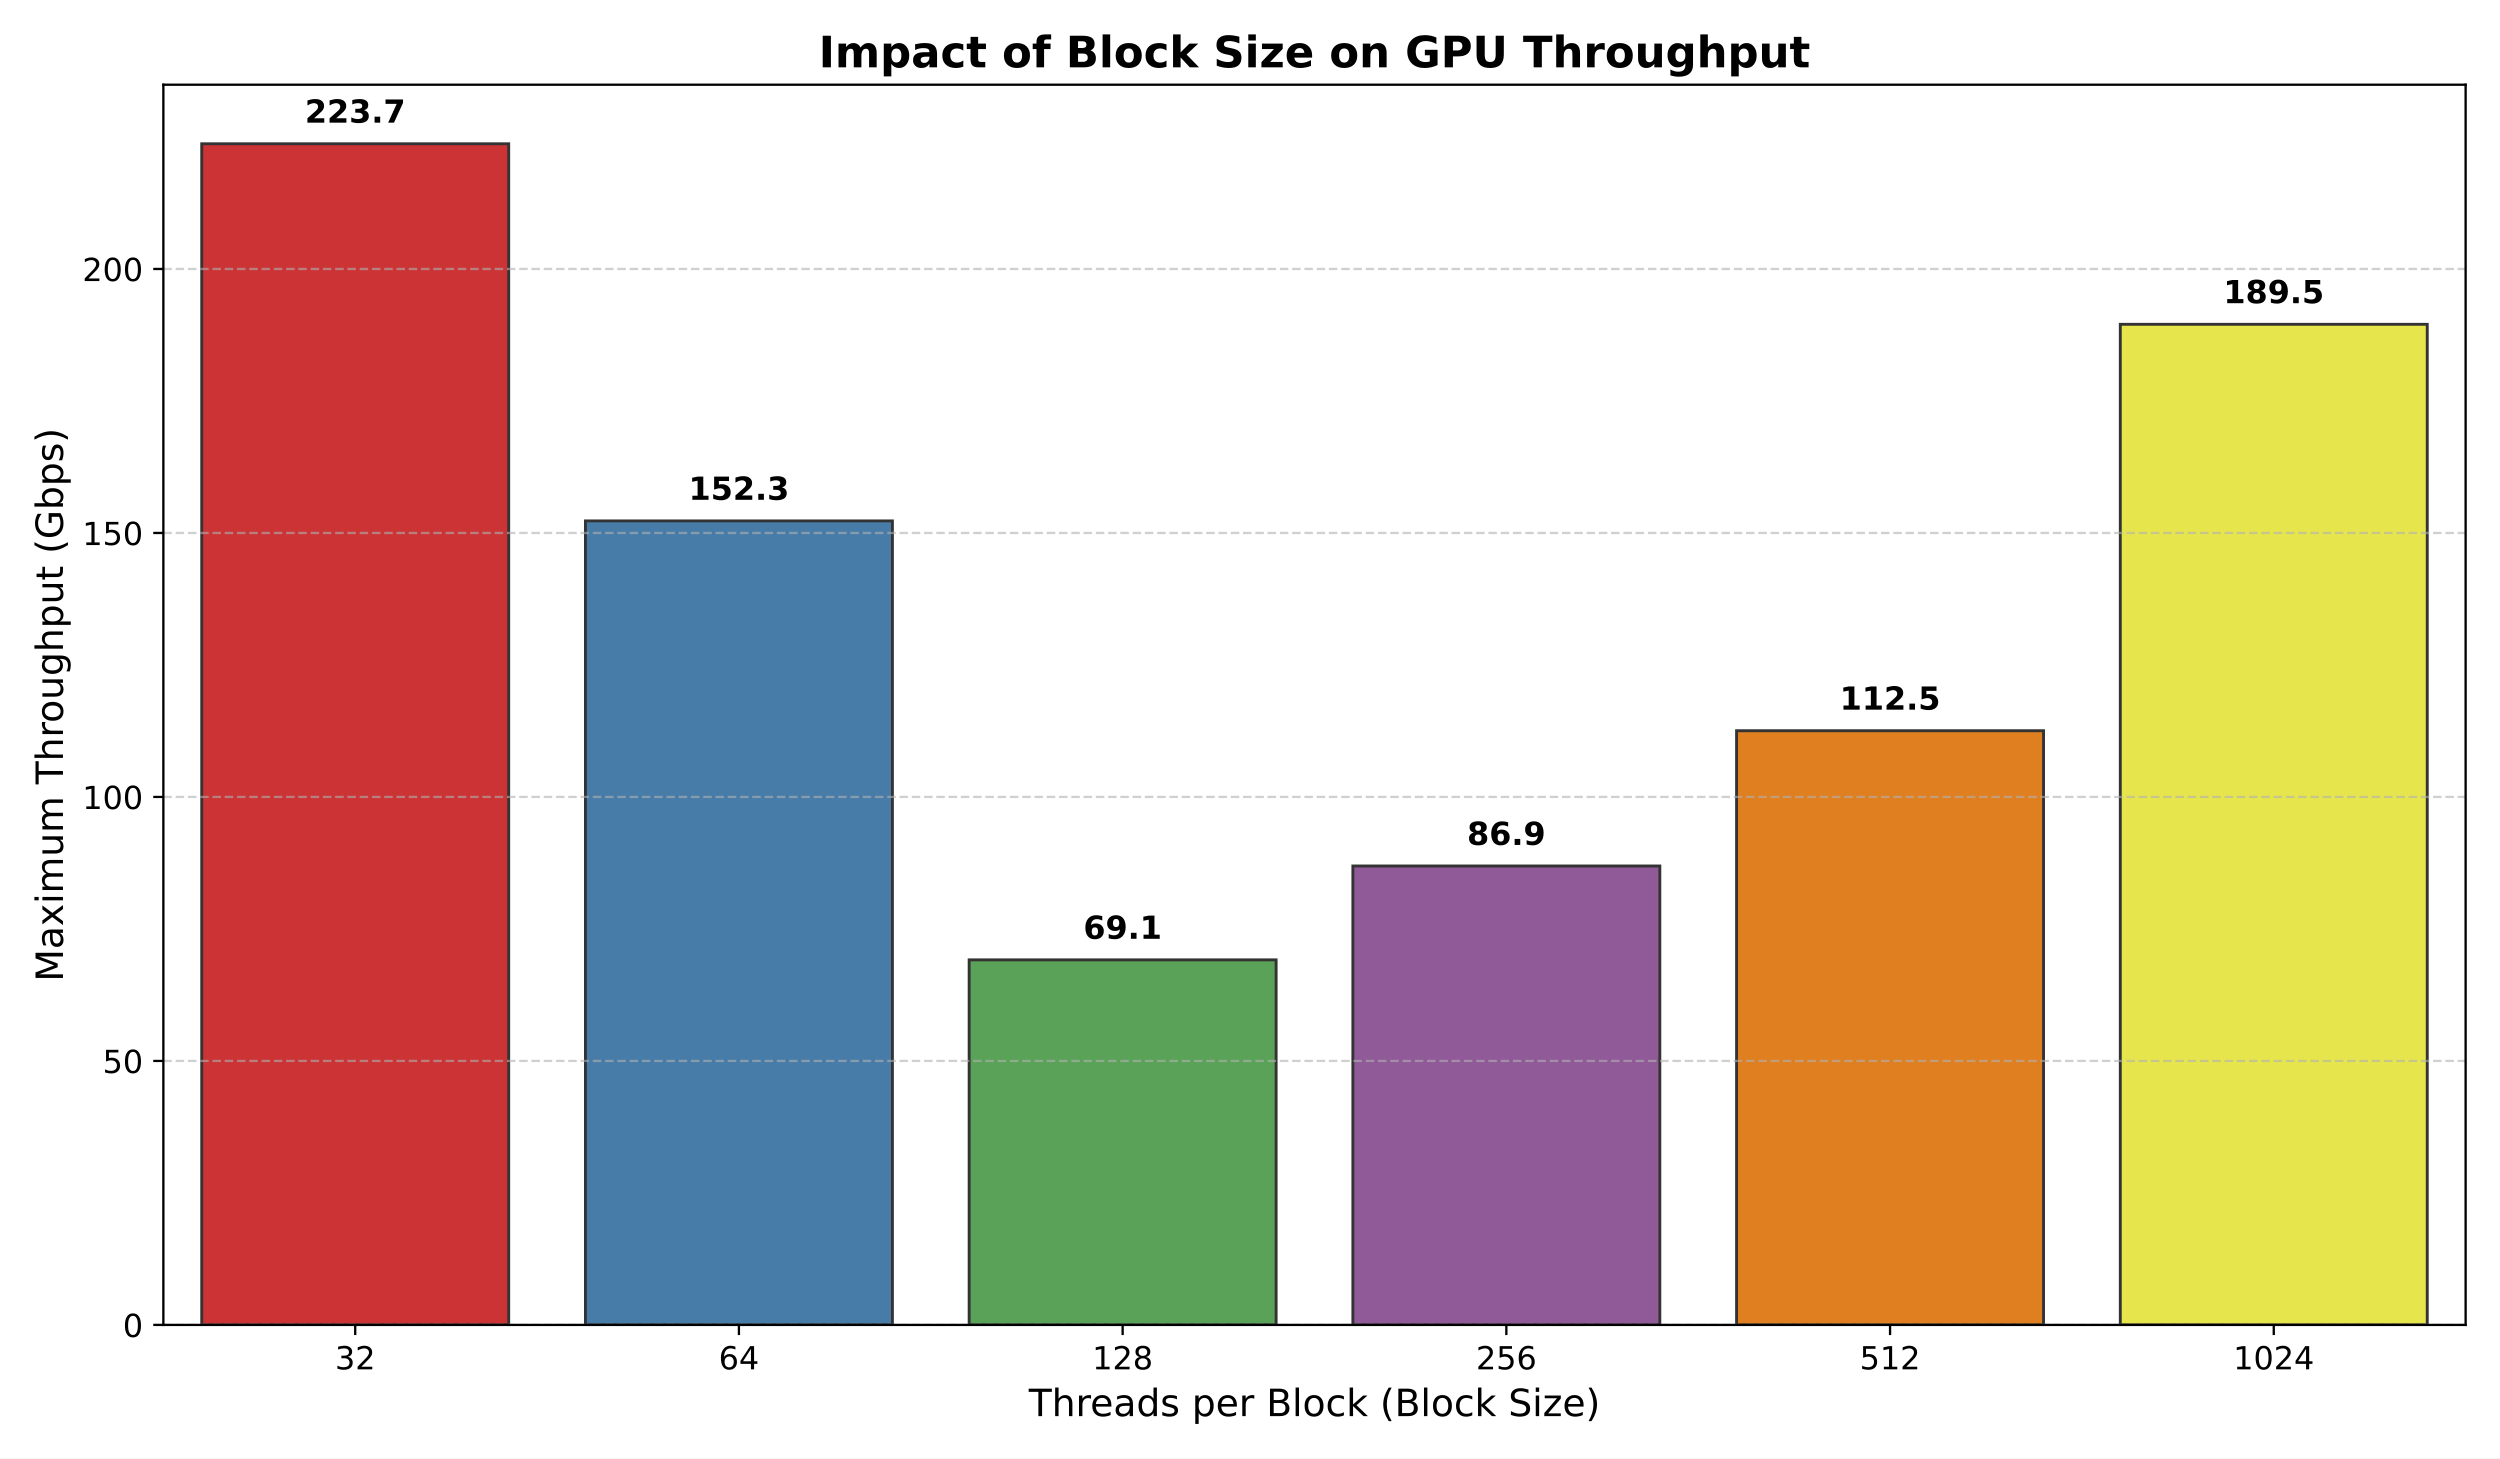
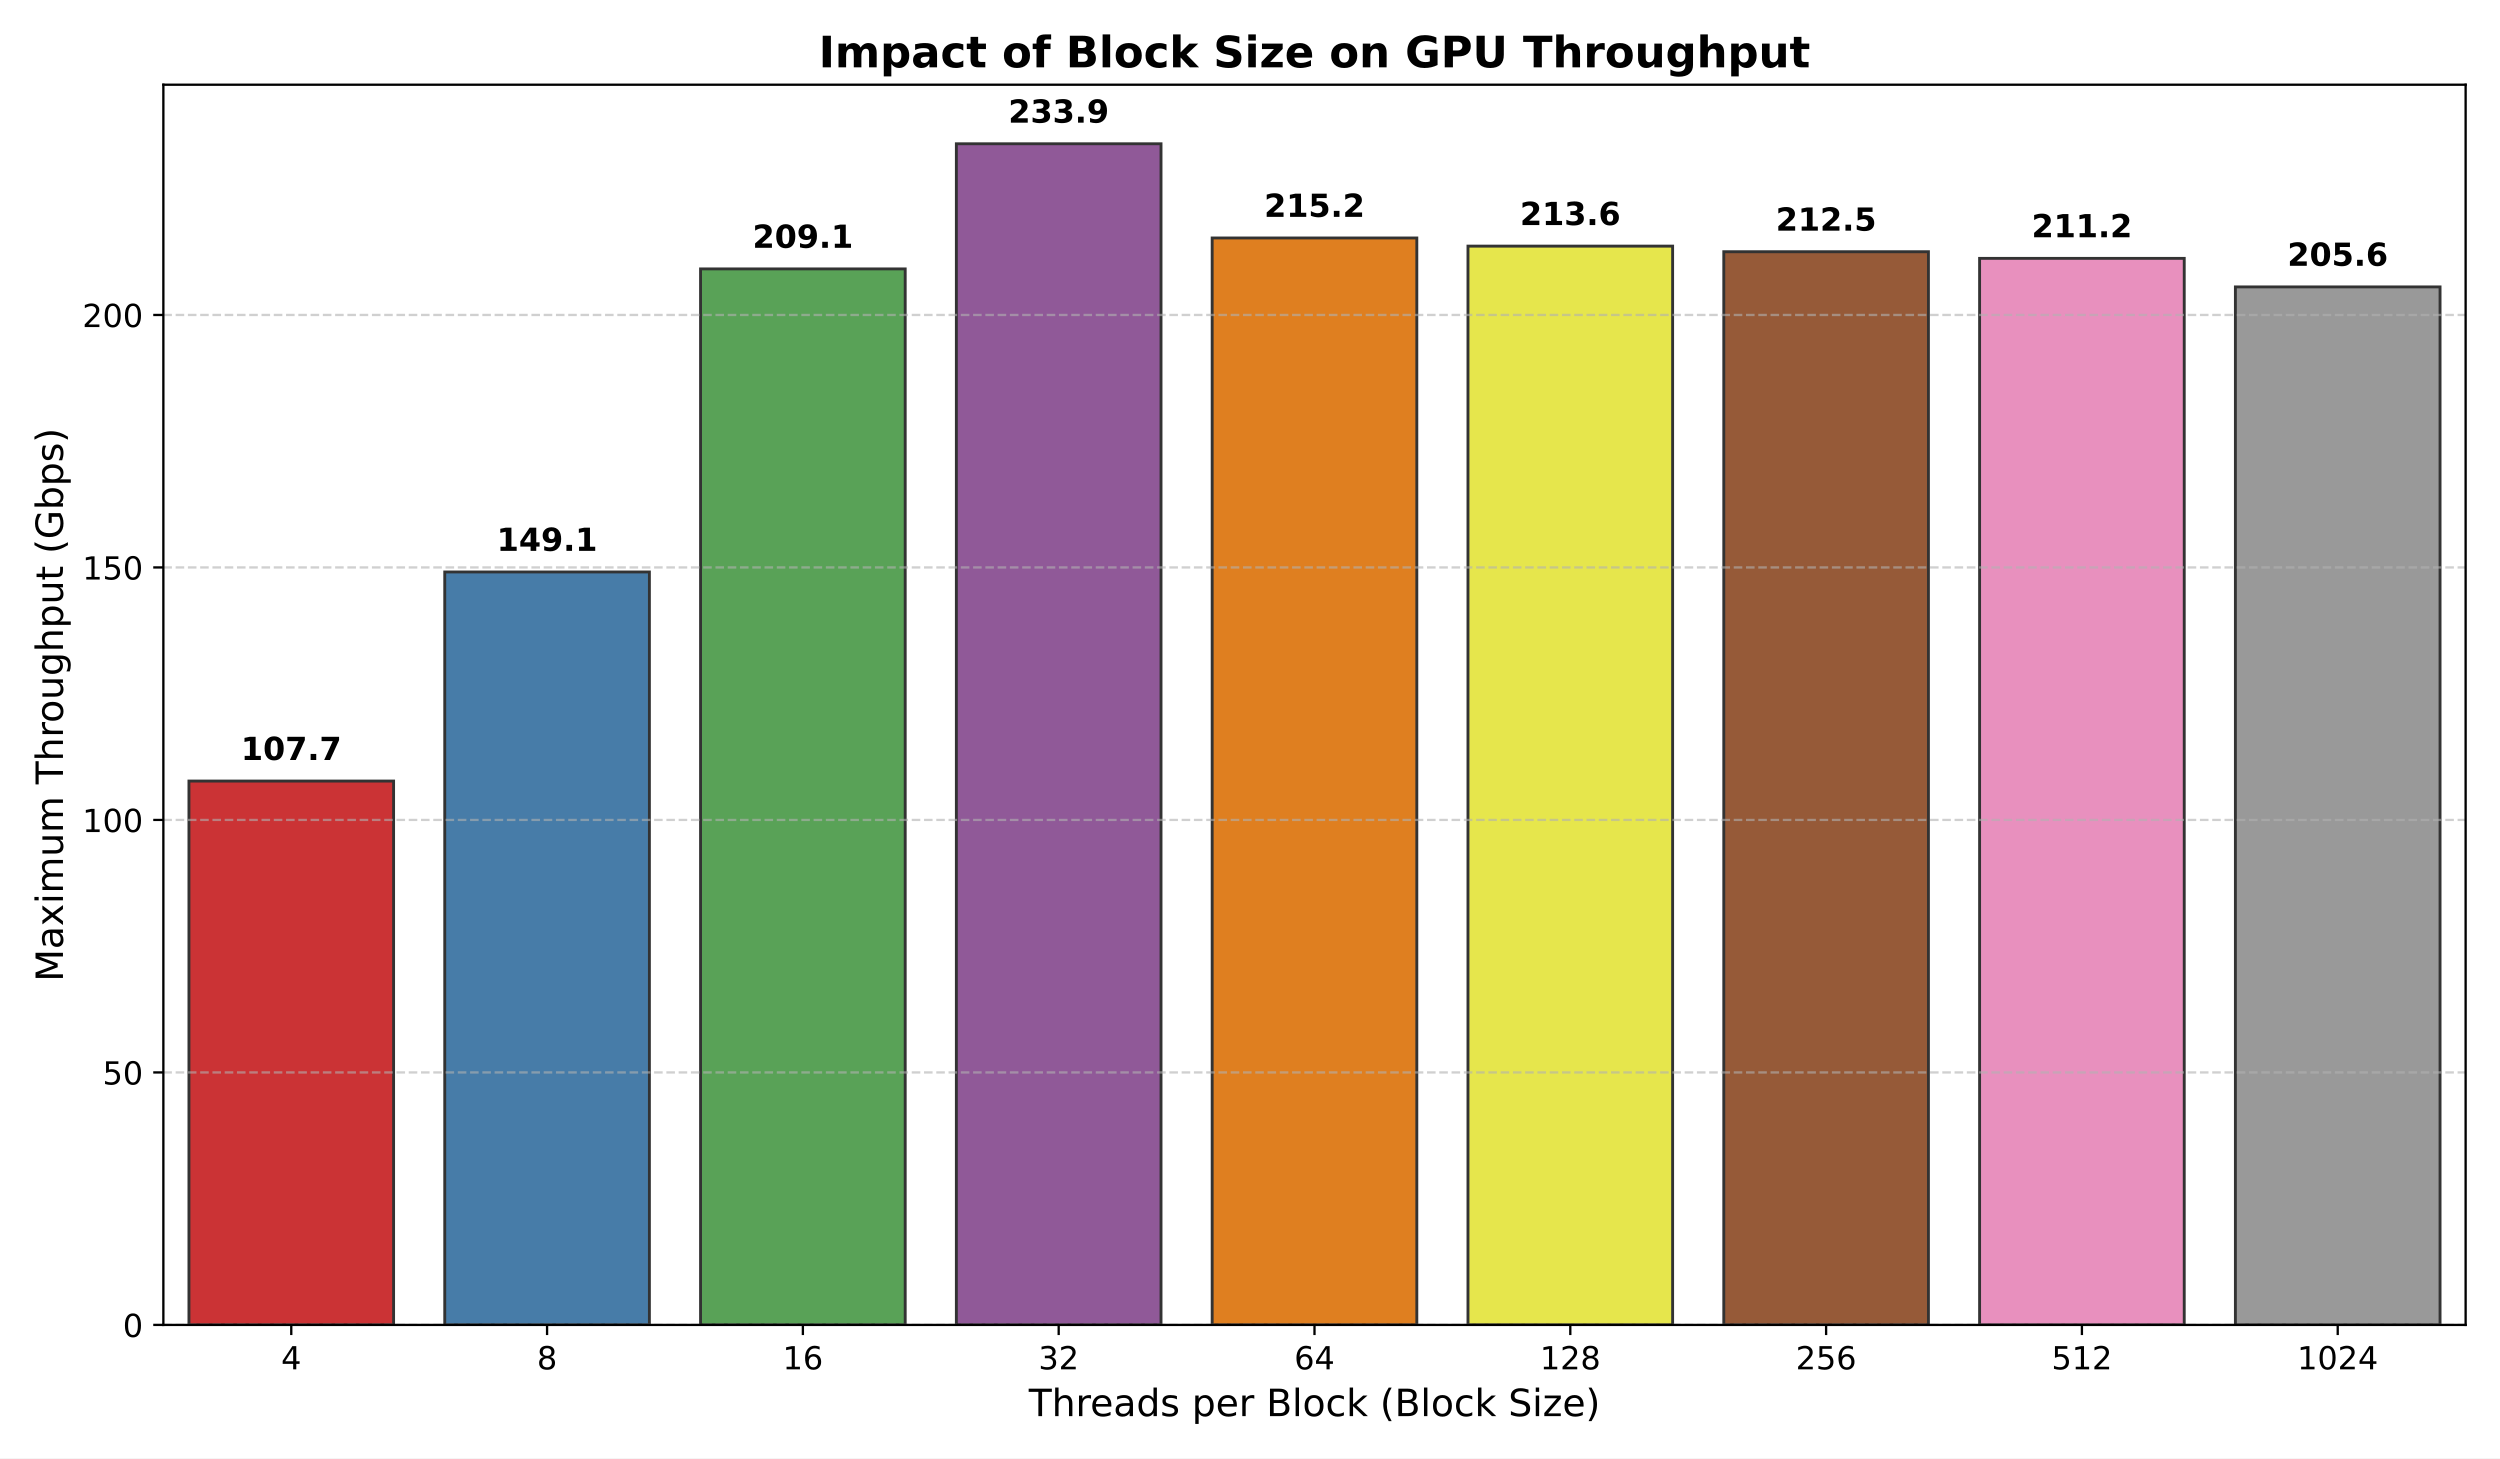
<svg xmlns="http://www.w3.org/2000/svg" xmlns:xlink="http://www.w3.org/1999/xlink" width="864pt" height="504pt" viewBox="0 0 864 504" version="1.1">
  <defs>
    <style type="text/css">*{stroke-linejoin: round; stroke-linecap: butt}</style>
  </defs>
  <g id="figure_1">
    <g id="patch_1">
      <path d="M 0 504  L 864 504  L 864 0  L 0 0  z " style="fill: #ffffff" />
    </g>
    <g id="axes_1">
      <g id="patch_2">
        <path d="M 56.458 457.892  L 852.12 457.892  L 852.12 29.278  L 56.458 29.278  z " style="fill: #ffffff" />
      </g>
      <g id="patch_3">
-         <path d="M 69.719 457.892  L 175.807 457.892  L 175.807 49.688  L 69.719 49.688  z " clip-path="url(#p10e8a7f37b)" style="fill: #cb3335; stroke: #333333; stroke-linejoin: miter" />
+         <path d="M 65.299 457.892  L 136.024 457.892  L 136.024 269.933  L 65.299 269.933  z " clip-path="url(#p72be9efa9d)" style="fill: #cb3335; stroke: #333333; stroke-linejoin: miter" />
      </g>
      <g id="patch_4">
-         <path d="M 202.329 457.892  L 308.418 457.892  L 308.418 180.027  L 202.329 180.027  z " clip-path="url(#p10e8a7f37b)" style="fill: #477ca8; stroke: #333333; stroke-linejoin: miter" />
+         <path d="M 153.705 457.892  L 224.431 457.892  L 224.431 197.664  L 153.705 197.664  z " clip-path="url(#p72be9efa9d)" style="fill: #477ca8; stroke: #333333; stroke-linejoin: miter" />
      </g>
      <g id="patch_5">
-         <path d="M 334.94 457.892  L 441.028 457.892  L 441.028 331.732  L 334.94 331.732  z " clip-path="url(#p10e8a7f37b)" style="fill: #59a257; stroke: #333333; stroke-linejoin: miter" />
+         <path d="M 242.112 457.892  L 312.838 457.892  L 312.838 92.934  L 242.112 92.934  z " clip-path="url(#p72be9efa9d)" style="fill: #59a257; stroke: #333333; stroke-linejoin: miter" />
      </g>
      <g id="patch_6">
-         <path d="M 467.55 457.892  L 573.638 457.892  L 573.638 299.289  L 467.55 299.289  z " clip-path="url(#p10e8a7f37b)" style="fill: #905998; stroke: #333333; stroke-linejoin: miter" />
+         <path d="M 330.519 457.892  L 401.245 457.892  L 401.245 49.688  L 330.519 49.688  z " clip-path="url(#p72be9efa9d)" style="fill: #905998; stroke: #333333; stroke-linejoin: miter" />
      </g>
      <g id="patch_7">
-         <path d="M 600.16 457.892  L 706.249 457.892  L 706.249 252.54  L 600.16 252.54  z " clip-path="url(#p10e8a7f37b)" style="fill: #df7f20; stroke: #333333; stroke-linejoin: miter" />
+         <path d="M 418.926 457.892  L 489.652 457.892  L 489.652 82.236  L 418.926 82.236  z " clip-path="url(#p72be9efa9d)" style="fill: #df7f20; stroke: #333333; stroke-linejoin: miter" />
      </g>
      <g id="patch_8">
-         <path d="M 732.771 457.892  L 838.859 457.892  L 838.859 112.075  L 732.771 112.075  z " clip-path="url(#p10e8a7f37b)" style="fill: #e6e64c; stroke: #333333; stroke-linejoin: miter" />
+         <path d="M 507.333 457.892  L 578.059 457.892  L 578.059 85.063  L 507.333 85.063  z " clip-path="url(#p72be9efa9d)" style="fill: #e6e64c; stroke: #333333; stroke-linejoin: miter" />
+       </g>
+       <g id="patch_9">
+         <path d="M 595.74 457.892  L 666.465 457.892  L 666.465 87  L 595.74 87  z " clip-path="url(#p72be9efa9d)" style="fill: #965a38; stroke: #333333; stroke-linejoin: miter" />
+       </g>
+       <g id="patch_10">
+         <path d="M 684.147 457.892  L 754.872 457.892  L 754.872 89.287  L 684.147 89.287  z " clip-path="url(#p72be9efa9d)" style="fill: #e890be; stroke: #333333; stroke-linejoin: miter" />
+       </g>
+       <g id="patch_11">
+         <path d="M 772.554 457.892  L 843.279 457.892  L 843.279 99.147  L 772.554 99.147  z " clip-path="url(#p72be9efa9d)" style="fill: #999999; stroke: #333333; stroke-linejoin: miter" />
      </g>
      <g id="matplotlib.axis_1">
        <g id="xtick_1">
          <g id="line2d_1">
            <defs>
-               <path id="m1e0dcb2437" d="M 0 0  L 0 3.5  " style="stroke: #000000; stroke-width: 0.8" />
+               <path id="m6b2223581b" d="M 0 0  L 0 3.5  " style="stroke: #000000; stroke-width: 0.8" />
            </defs>
            <g>
-               <use xlink:href="#m1e0dcb2437" x="122.763" y="457.892" style="stroke: #000000; stroke-width: 0.8" />
+               <use xlink:href="#m6b2223581b" x="100.661" y="457.892" style="stroke: #000000; stroke-width: 0.8" />
            </g>
          </g>
          <g id="text_1">
-             <text style="font-size: 11px; font-family: 'DejaVu Sans', 'Bitstream Vera Sans', 'Computer Modern Sans Serif', 'Lucida Grande', 'Verdana', 'Geneva', 'Lucid', 'Arial', 'Helvetica', 'Avant Garde', sans-serif; text-anchor: middle" x="122.763" y="473.251" transform="rotate(-0 122.763 473.2508)">32</text>
+             <text style="font-size: 11px; font-family: 'DejaVu Sans', 'Bitstream Vera Sans', 'Computer Modern Sans Serif', 'Lucida Grande', 'Verdana', 'Geneva', 'Lucid', 'Arial', 'Helvetica', 'Avant Garde', sans-serif; text-anchor: middle" x="100.661" y="473.251" transform="rotate(-0 100.6613 473.2508)">4</text>
          </g>
        </g>
        <g id="xtick_2">
          <g id="line2d_2">
            <g>
-               <use xlink:href="#m1e0dcb2437" x="255.373" y="457.892" style="stroke: #000000; stroke-width: 0.8" />
+               <use xlink:href="#m6b2223581b" x="189.068" y="457.892" style="stroke: #000000; stroke-width: 0.8" />
            </g>
          </g>
          <g id="text_2">
-             <text style="font-size: 11px; font-family: 'DejaVu Sans', 'Bitstream Vera Sans', 'Computer Modern Sans Serif', 'Lucida Grande', 'Verdana', 'Geneva', 'Lucid', 'Arial', 'Helvetica', 'Avant Garde', sans-serif; text-anchor: middle" x="255.373" y="473.251" transform="rotate(-0 255.3734 473.2508)">64</text>
+             <text style="font-size: 11px; font-family: 'DejaVu Sans', 'Bitstream Vera Sans', 'Computer Modern Sans Serif', 'Lucida Grande', 'Verdana', 'Geneva', 'Lucid', 'Arial', 'Helvetica', 'Avant Garde', sans-serif; text-anchor: middle" x="189.068" y="473.251" transform="rotate(-0 189.0682 473.2508)">8</text>
          </g>
        </g>
        <g id="xtick_3">
          <g id="line2d_3">
            <g>
-               <use xlink:href="#m1e0dcb2437" x="387.984" y="457.892" style="stroke: #000000; stroke-width: 0.8" />
+               <use xlink:href="#m6b2223581b" x="277.475" y="457.892" style="stroke: #000000; stroke-width: 0.8" />
            </g>
          </g>
          <g id="text_3">
-             <text style="font-size: 11px; font-family: 'DejaVu Sans', 'Bitstream Vera Sans', 'Computer Modern Sans Serif', 'Lucida Grande', 'Verdana', 'Geneva', 'Lucid', 'Arial', 'Helvetica', 'Avant Garde', sans-serif; text-anchor: middle" x="387.984" y="473.251" transform="rotate(-0 387.9837 473.2508)">128</text>
+             <text style="font-size: 11px; font-family: 'DejaVu Sans', 'Bitstream Vera Sans', 'Computer Modern Sans Serif', 'Lucida Grande', 'Verdana', 'Geneva', 'Lucid', 'Arial', 'Helvetica', 'Avant Garde', sans-serif; text-anchor: middle" x="277.475" y="473.251" transform="rotate(-0 277.4751 473.2508)">16</text>
          </g>
        </g>
        <g id="xtick_4">
          <g id="line2d_4">
            <g>
-               <use xlink:href="#m1e0dcb2437" x="520.594" y="457.892" style="stroke: #000000; stroke-width: 0.8" />
+               <use xlink:href="#m6b2223581b" x="365.882" y="457.892" style="stroke: #000000; stroke-width: 0.8" />
            </g>
          </g>
          <g id="text_4">
-             <text style="font-size: 11px; font-family: 'DejaVu Sans', 'Bitstream Vera Sans', 'Computer Modern Sans Serif', 'Lucida Grande', 'Verdana', 'Geneva', 'Lucid', 'Arial', 'Helvetica', 'Avant Garde', sans-serif; text-anchor: middle" x="520.594" y="473.251" transform="rotate(-0 520.5941 473.2508)">256</text>
+             <text style="font-size: 11px; font-family: 'DejaVu Sans', 'Bitstream Vera Sans', 'Computer Modern Sans Serif', 'Lucida Grande', 'Verdana', 'Geneva', 'Lucid', 'Arial', 'Helvetica', 'Avant Garde', sans-serif; text-anchor: middle" x="365.882" y="473.251" transform="rotate(-0 365.882 473.2508)">32</text>
          </g>
        </g>
        <g id="xtick_5">
          <g id="line2d_5">
            <g>
-               <use xlink:href="#m1e0dcb2437" x="653.204" y="457.892" style="stroke: #000000; stroke-width: 0.8" />
+               <use xlink:href="#m6b2223581b" x="454.289" y="457.892" style="stroke: #000000; stroke-width: 0.8" />
            </g>
          </g>
          <g id="text_5">
-             <text style="font-size: 11px; font-family: 'DejaVu Sans', 'Bitstream Vera Sans', 'Computer Modern Sans Serif', 'Lucida Grande', 'Verdana', 'Geneva', 'Lucid', 'Arial', 'Helvetica', 'Avant Garde', sans-serif; text-anchor: middle" x="653.204" y="473.251" transform="rotate(-0 653.2045 473.2508)">512</text>
+             <text style="font-size: 11px; font-family: 'DejaVu Sans', 'Bitstream Vera Sans', 'Computer Modern Sans Serif', 'Lucida Grande', 'Verdana', 'Geneva', 'Lucid', 'Arial', 'Helvetica', 'Avant Garde', sans-serif; text-anchor: middle" x="454.289" y="473.251" transform="rotate(-0 454.2889 473.2508)">64</text>
          </g>
        </g>
        <g id="xtick_6">
          <g id="line2d_6">
            <g>
-               <use xlink:href="#m1e0dcb2437" x="785.815" y="457.892" style="stroke: #000000; stroke-width: 0.8" />
+               <use xlink:href="#m6b2223581b" x="542.696" y="457.892" style="stroke: #000000; stroke-width: 0.8" />
            </g>
          </g>
          <g id="text_6">
-             <text style="font-size: 11px; font-family: 'DejaVu Sans', 'Bitstream Vera Sans', 'Computer Modern Sans Serif', 'Lucida Grande', 'Verdana', 'Geneva', 'Lucid', 'Arial', 'Helvetica', 'Avant Garde', sans-serif; text-anchor: middle" x="785.815" y="473.251" transform="rotate(-0 785.8148 473.2508)">1024</text>
-           </g>
-         </g>
-         <g id="text_7">
+             <text style="font-size: 11px; font-family: 'DejaVu Sans', 'Bitstream Vera Sans', 'Computer Modern Sans Serif', 'Lucida Grande', 'Verdana', 'Geneva', 'Lucid', 'Arial', 'Helvetica', 'Avant Garde', sans-serif; text-anchor: middle" x="542.696" y="473.251" transform="rotate(-0 542.6958 473.2508)">128</text>
+           </g>
+         </g>
+         <g id="xtick_7">
+           <g id="line2d_7">
+             <g>
+               <use xlink:href="#m6b2223581b" x="631.103" y="457.892" style="stroke: #000000; stroke-width: 0.8" />
+             </g>
+           </g>
+           <g id="text_7">
+             <text style="font-size: 11px; font-family: 'DejaVu Sans', 'Bitstream Vera Sans', 'Computer Modern Sans Serif', 'Lucida Grande', 'Verdana', 'Geneva', 'Lucid', 'Arial', 'Helvetica', 'Avant Garde', sans-serif; text-anchor: middle" x="631.103" y="473.251" transform="rotate(-0 631.1027 473.2508)">256</text>
+           </g>
+         </g>
+         <g id="xtick_8">
+           <g id="line2d_8">
+             <g>
+               <use xlink:href="#m6b2223581b" x="719.51" y="457.892" style="stroke: #000000; stroke-width: 0.8" />
+             </g>
+           </g>
+           <g id="text_8">
+             <text style="font-size: 11px; font-family: 'DejaVu Sans', 'Bitstream Vera Sans', 'Computer Modern Sans Serif', 'Lucida Grande', 'Verdana', 'Geneva', 'Lucid', 'Arial', 'Helvetica', 'Avant Garde', sans-serif; text-anchor: middle" x="719.51" y="473.251" transform="rotate(-0 719.5096 473.2508)">512</text>
+           </g>
+         </g>
+         <g id="xtick_9">
+           <g id="line2d_9">
+             <g>
+               <use xlink:href="#m6b2223581b" x="807.917" y="457.892" style="stroke: #000000; stroke-width: 0.8" />
+             </g>
+           </g>
+           <g id="text_9">
+             <text style="font-size: 11px; font-family: 'DejaVu Sans', 'Bitstream Vera Sans', 'Computer Modern Sans Serif', 'Lucida Grande', 'Verdana', 'Geneva', 'Lucid', 'Arial', 'Helvetica', 'Avant Garde', sans-serif; text-anchor: middle" x="807.917" y="473.251" transform="rotate(-0 807.9165 473.2508)">1024</text>
+           </g>
+         </g>
+         <g id="text_10">
          <text style="font-size: 13px; font-family: 'DejaVu Sans', 'Bitstream Vera Sans', 'Computer Modern Sans Serif', 'Lucida Grande', 'Verdana', 'Geneva', 'Lucid', 'Arial', 'Helvetica', 'Avant Garde', sans-serif; text-anchor: middle" x="454.289" y="489.416" transform="rotate(-0 454.2889 489.4164)">Threads per Block (Block Size)</text>
        </g>
      </g>
      <g id="matplotlib.axis_2">
        <g id="ytick_1">
-           <g id="line2d_7">
-             <path d="M 56.458 457.892  L 852.12 457.892  " clip-path="url(#p10e8a7f37b)" style="fill: none; stroke-dasharray: 2.96,1.28; stroke-dashoffset: 0; stroke: #b0b0b0; stroke-opacity: 0.6; stroke-width: 0.8" />
-           </g>
-           <g id="line2d_8">
+           <g id="line2d_10">
+             <path d="M 56.458 457.892  L 852.12 457.892  " clip-path="url(#p72be9efa9d)" style="fill: none; stroke-dasharray: 2.96,1.28; stroke-dashoffset: 0; stroke: #b0b0b0; stroke-opacity: 0.6; stroke-width: 0.8" />
+           </g>
+           <g id="line2d_11">
            <defs>
-               <path id="m3be620669f" d="M 0 0  L -3.5 0  " style="stroke: #000000; stroke-width: 0.8" />
+               <path id="mc0bcde6352" d="M 0 0  L -3.5 0  " style="stroke: #000000; stroke-width: 0.8" />
            </defs>
            <g>
-               <use xlink:href="#m3be620669f" x="56.458" y="457.892" style="stroke: #000000; stroke-width: 0.8" />
-             </g>
-           </g>
-           <g id="text_8">
+               <use xlink:href="#mc0bcde6352" x="56.458" y="457.892" style="stroke: #000000; stroke-width: 0.8" />
+             </g>
+           </g>
+           <g id="text_11">
            <text style="font-size: 11px; font-family: 'DejaVu Sans', 'Bitstream Vera Sans', 'Computer Modern Sans Serif', 'Lucida Grande', 'Verdana', 'Geneva', 'Lucid', 'Arial', 'Helvetica', 'Avant Garde', sans-serif; text-anchor: end" x="49.458" y="462.072" transform="rotate(-0 49.45781 462.0716)">0</text>
          </g>
        </g>
        <g id="ytick_2">
-           <g id="line2d_9">
-             <path d="M 56.458 366.657  L 852.12 366.657  " clip-path="url(#p10e8a7f37b)" style="fill: none; stroke-dasharray: 2.96,1.28; stroke-dashoffset: 0; stroke: #b0b0b0; stroke-opacity: 0.6; stroke-width: 0.8" />
-           </g>
-           <g id="line2d_10">
-             <g>
-               <use xlink:href="#m3be620669f" x="56.458" y="366.657" style="stroke: #000000; stroke-width: 0.8" />
-             </g>
-           </g>
-           <g id="text_9">
-             <text style="font-size: 11px; font-family: 'DejaVu Sans', 'Bitstream Vera Sans', 'Computer Modern Sans Serif', 'Lucida Grande', 'Verdana', 'Geneva', 'Lucid', 'Arial', 'Helvetica', 'Avant Garde', sans-serif; text-anchor: end" x="49.458" y="370.836" transform="rotate(-0 49.45781 370.8364)">50</text>
+           <g id="line2d_12">
+             <path d="M 56.458 370.632  L 852.12 370.632  " clip-path="url(#p72be9efa9d)" style="fill: none; stroke-dasharray: 2.96,1.28; stroke-dashoffset: 0; stroke: #b0b0b0; stroke-opacity: 0.6; stroke-width: 0.8" />
+           </g>
+           <g id="line2d_13">
+             <g>
+               <use xlink:href="#mc0bcde6352" x="56.458" y="370.632" style="stroke: #000000; stroke-width: 0.8" />
+             </g>
+           </g>
+           <g id="text_12">
+             <text style="font-size: 11px; font-family: 'DejaVu Sans', 'Bitstream Vera Sans', 'Computer Modern Sans Serif', 'Lucida Grande', 'Verdana', 'Geneva', 'Lucid', 'Arial', 'Helvetica', 'Avant Garde', sans-serif; text-anchor: end" x="49.458" y="374.811" transform="rotate(-0 49.45781 374.8111)">50</text>
          </g>
        </g>
        <g id="ytick_3">
-           <g id="line2d_11">
-             <path d="M 56.458 275.422  L 852.12 275.422  " clip-path="url(#p10e8a7f37b)" style="fill: none; stroke-dasharray: 2.96,1.28; stroke-dashoffset: 0; stroke: #b0b0b0; stroke-opacity: 0.6; stroke-width: 0.8" />
-           </g>
-           <g id="line2d_12">
-             <g>
-               <use xlink:href="#m3be620669f" x="56.458" y="275.422" style="stroke: #000000; stroke-width: 0.8" />
-             </g>
-           </g>
-           <g id="text_10">
-             <text style="font-size: 11px; font-family: 'DejaVu Sans', 'Bitstream Vera Sans', 'Computer Modern Sans Serif', 'Lucida Grande', 'Verdana', 'Geneva', 'Lucid', 'Arial', 'Helvetica', 'Avant Garde', sans-serif; text-anchor: end" x="49.458" y="279.601" transform="rotate(-0 49.45781 279.6012)">100</text>
+           <g id="line2d_14">
+             <path d="M 56.458 283.372  L 852.12 283.372  " clip-path="url(#p72be9efa9d)" style="fill: none; stroke-dasharray: 2.96,1.28; stroke-dashoffset: 0; stroke: #b0b0b0; stroke-opacity: 0.6; stroke-width: 0.8" />
+           </g>
+           <g id="line2d_15">
+             <g>
+               <use xlink:href="#mc0bcde6352" x="56.458" y="283.372" style="stroke: #000000; stroke-width: 0.8" />
+             </g>
+           </g>
+           <g id="text_13">
+             <text style="font-size: 11px; font-family: 'DejaVu Sans', 'Bitstream Vera Sans', 'Computer Modern Sans Serif', 'Lucida Grande', 'Verdana', 'Geneva', 'Lucid', 'Arial', 'Helvetica', 'Avant Garde', sans-serif; text-anchor: end" x="49.458" y="287.551" transform="rotate(-0 49.45781 287.5506)">100</text>
          </g>
        </g>
        <g id="ytick_4">
-           <g id="line2d_13">
-             <path d="M 56.458 184.187  L 852.12 184.187  " clip-path="url(#p10e8a7f37b)" style="fill: none; stroke-dasharray: 2.96,1.28; stroke-dashoffset: 0; stroke: #b0b0b0; stroke-opacity: 0.6; stroke-width: 0.8" />
-           </g>
-           <g id="line2d_14">
-             <g>
-               <use xlink:href="#m3be620669f" x="56.458" y="184.187" style="stroke: #000000; stroke-width: 0.8" />
-             </g>
-           </g>
-           <g id="text_11">
-             <text style="font-size: 11px; font-family: 'DejaVu Sans', 'Bitstream Vera Sans', 'Computer Modern Sans Serif', 'Lucida Grande', 'Verdana', 'Geneva', 'Lucid', 'Arial', 'Helvetica', 'Avant Garde', sans-serif; text-anchor: end" x="49.458" y="188.366" transform="rotate(-0 49.45781 188.366)">150</text>
+           <g id="line2d_16">
+             <path d="M 56.458 196.111  L 852.12 196.111  " clip-path="url(#p72be9efa9d)" style="fill: none; stroke-dasharray: 2.96,1.28; stroke-dashoffset: 0; stroke: #b0b0b0; stroke-opacity: 0.6; stroke-width: 0.8" />
+           </g>
+           <g id="line2d_17">
+             <g>
+               <use xlink:href="#mc0bcde6352" x="56.458" y="196.111" style="stroke: #000000; stroke-width: 0.8" />
+             </g>
+           </g>
+           <g id="text_14">
+             <text style="font-size: 11px; font-family: 'DejaVu Sans', 'Bitstream Vera Sans', 'Computer Modern Sans Serif', 'Lucida Grande', 'Verdana', 'Geneva', 'Lucid', 'Arial', 'Helvetica', 'Avant Garde', sans-serif; text-anchor: end" x="49.458" y="200.29" transform="rotate(-0 49.45781 200.2901)">150</text>
          </g>
        </g>
        <g id="ytick_5">
-           <g id="line2d_15">
-             <path d="M 56.458 92.952  L 852.12 92.952  " clip-path="url(#p10e8a7f37b)" style="fill: none; stroke-dasharray: 2.96,1.28; stroke-dashoffset: 0; stroke: #b0b0b0; stroke-opacity: 0.6; stroke-width: 0.8" />
-           </g>
-           <g id="line2d_16">
-             <g>
-               <use xlink:href="#m3be620669f" x="56.458" y="92.952" style="stroke: #000000; stroke-width: 0.8" />
-             </g>
-           </g>
-           <g id="text_12">
-             <text style="font-size: 11px; font-family: 'DejaVu Sans', 'Bitstream Vera Sans', 'Computer Modern Sans Serif', 'Lucida Grande', 'Verdana', 'Geneva', 'Lucid', 'Arial', 'Helvetica', 'Avant Garde', sans-serif; text-anchor: end" x="49.458" y="97.131" transform="rotate(-0 49.45781 97.13077)">200</text>
-           </g>
-         </g>
-         <g id="text_13">
+           <g id="line2d_18">
+             <path d="M 56.458 108.851  L 852.12 108.851  " clip-path="url(#p72be9efa9d)" style="fill: none; stroke-dasharray: 2.96,1.28; stroke-dashoffset: 0; stroke: #b0b0b0; stroke-opacity: 0.6; stroke-width: 0.8" />
+           </g>
+           <g id="line2d_19">
+             <g>
+               <use xlink:href="#mc0bcde6352" x="56.458" y="108.851" style="stroke: #000000; stroke-width: 0.8" />
+             </g>
+           </g>
+           <g id="text_15">
+             <text style="font-size: 11px; font-family: 'DejaVu Sans', 'Bitstream Vera Sans', 'Computer Modern Sans Serif', 'Lucida Grande', 'Verdana', 'Geneva', 'Lucid', 'Arial', 'Helvetica', 'Avant Garde', sans-serif; text-anchor: end" x="49.458" y="113.03" transform="rotate(-0 49.45781 113.0296)">200</text>
+           </g>
+         </g>
+         <g id="text_16">
          <text style="font-size: 13px; font-family: 'DejaVu Sans', 'Bitstream Vera Sans', 'Computer Modern Sans Serif', 'Lucida Grande', 'Verdana', 'Geneva', 'Lucid', 'Arial', 'Helvetica', 'Avant Garde', sans-serif; text-anchor: middle" x="21.758" y="243.585" transform="rotate(-90 21.75797 243.5851)">Maximum Throughput (Gbps)</text>
        </g>
      </g>
-       <g id="line2d_17">
-         <path clip-path="url(#p10e8a7f37b)" style="fill: none; stroke: #424242; stroke-width: 2.25; stroke-linecap: square" />
-       </g>
-       <g id="line2d_18">
-         <path clip-path="url(#p10e8a7f37b)" style="fill: none; stroke: #424242; stroke-width: 2.25; stroke-linecap: square" />
-       </g>
-       <g id="line2d_19">
-         <path clip-path="url(#p10e8a7f37b)" style="fill: none; stroke: #424242; stroke-width: 2.25; stroke-linecap: square" />
-       </g>
      <g id="line2d_20">
-         <path clip-path="url(#p10e8a7f37b)" style="fill: none; stroke: #424242; stroke-width: 2.25; stroke-linecap: square" />
+         <path clip-path="url(#p72be9efa9d)" style="fill: none; stroke: #424242; stroke-width: 2.25; stroke-linecap: square" />
      </g>
      <g id="line2d_21">
-         <path clip-path="url(#p10e8a7f37b)" style="fill: none; stroke: #424242; stroke-width: 2.25; stroke-linecap: square" />
+         <path clip-path="url(#p72be9efa9d)" style="fill: none; stroke: #424242; stroke-width: 2.25; stroke-linecap: square" />
      </g>
      <g id="line2d_22">
-         <path clip-path="url(#p10e8a7f37b)" style="fill: none; stroke: #424242; stroke-width: 2.25; stroke-linecap: square" />
-       </g>
-       <g id="patch_9">
+         <path clip-path="url(#p72be9efa9d)" style="fill: none; stroke: #424242; stroke-width: 2.25; stroke-linecap: square" />
+       </g>
+       <g id="line2d_23">
+         <path clip-path="url(#p72be9efa9d)" style="fill: none; stroke: #424242; stroke-width: 2.25; stroke-linecap: square" />
+       </g>
+       <g id="line2d_24">
+         <path clip-path="url(#p72be9efa9d)" style="fill: none; stroke: #424242; stroke-width: 2.25; stroke-linecap: square" />
+       </g>
+       <g id="line2d_25">
+         <path clip-path="url(#p72be9efa9d)" style="fill: none; stroke: #424242; stroke-width: 2.25; stroke-linecap: square" />
+       </g>
+       <g id="line2d_26">
+         <path clip-path="url(#p72be9efa9d)" style="fill: none; stroke: #424242; stroke-width: 2.25; stroke-linecap: square" />
+       </g>
+       <g id="line2d_27">
+         <path clip-path="url(#p72be9efa9d)" style="fill: none; stroke: #424242; stroke-width: 2.25; stroke-linecap: square" />
+       </g>
+       <g id="line2d_28">
+         <path clip-path="url(#p72be9efa9d)" style="fill: none; stroke: #424242; stroke-width: 2.25; stroke-linecap: square" />
+       </g>
+       <g id="patch_12">
        <path d="M 56.458 457.892  L 56.458 29.278  " style="fill: none; stroke: #000000; stroke-width: 0.8; stroke-linejoin: miter; stroke-linecap: square" />
      </g>
-       <g id="patch_10">
+       <g id="patch_13">
        <path d="M 852.12 457.892  L 852.12 29.278  " style="fill: none; stroke: #000000; stroke-width: 0.8; stroke-linejoin: miter; stroke-linecap: square" />
      </g>
-       <g id="patch_11">
+       <g id="patch_14">
        <path d="M 56.458 457.892  L 852.12 457.892  " style="fill: none; stroke: #000000; stroke-width: 0.8; stroke-linejoin: miter; stroke-linecap: square" />
      </g>
-       <g id="patch_12">
+       <g id="patch_15">
        <path d="M 56.458 29.278  L 852.12 29.278  " style="fill: none; stroke: #000000; stroke-width: 0.8; stroke-linejoin: miter; stroke-linecap: square" />
      </g>
-       <g id="text_14">
-         <text style="font-weight: 700; font-size: 11px; font-family: 'DejaVu Sans', 'Bitstream Vera Sans', 'Computer Modern Sans Serif', 'Lucida Grande', 'Verdana', 'Geneva', 'Lucid', 'Arial', 'Helvetica', 'Avant Garde', sans-serif; text-anchor: middle" x="122.763" y="42.4" transform="rotate(-0 122.763 42.40023)">223.7</text>
-       </g>
-       <g id="text_15">
-         <text style="font-weight: 700; font-size: 11px; font-family: 'DejaVu Sans', 'Bitstream Vera Sans', 'Computer Modern Sans Serif', 'Lucida Grande', 'Verdana', 'Geneva', 'Lucid', 'Arial', 'Helvetica', 'Avant Garde', sans-serif; text-anchor: middle" x="255.373" y="172.739" transform="rotate(-0 255.3734 172.7389)">152.3</text>
-       </g>
-       <g id="text_16">
-         <text style="font-weight: 700; font-size: 11px; font-family: 'DejaVu Sans', 'Bitstream Vera Sans', 'Computer Modern Sans Serif', 'Lucida Grande', 'Verdana', 'Geneva', 'Lucid', 'Arial', 'Helvetica', 'Avant Garde', sans-serif; text-anchor: middle" x="387.984" y="324.445" transform="rotate(-0 387.9837 324.4448)">69.1</text>
-       </g>
      <g id="text_17">
-         <text style="font-weight: 700; font-size: 11px; font-family: 'DejaVu Sans', 'Bitstream Vera Sans', 'Computer Modern Sans Serif', 'Lucida Grande', 'Verdana', 'Geneva', 'Lucid', 'Arial', 'Helvetica', 'Avant Garde', sans-serif; text-anchor: middle" x="520.594" y="292.002" transform="rotate(-0 520.5941 292.0015)">86.9</text>
+         <text style="font-weight: 700; font-size: 11px; font-family: 'DejaVu Sans', 'Bitstream Vera Sans', 'Computer Modern Sans Serif', 'Lucida Grande', 'Verdana', 'Geneva', 'Lucid', 'Arial', 'Helvetica', 'Avant Garde', sans-serif; text-anchor: middle" x="100.661" y="262.646" transform="rotate(-0 100.6613 262.6457)">107.7</text>
      </g>
      <g id="text_18">
-         <text style="font-weight: 700; font-size: 11px; font-family: 'DejaVu Sans', 'Bitstream Vera Sans', 'Computer Modern Sans Serif', 'Lucida Grande', 'Verdana', 'Geneva', 'Lucid', 'Arial', 'Helvetica', 'Avant Garde', sans-serif; text-anchor: middle" x="653.204" y="245.253" transform="rotate(-0 653.2045 245.2526)">112.5</text>
+         <text style="font-weight: 700; font-size: 11px; font-family: 'DejaVu Sans', 'Bitstream Vera Sans', 'Computer Modern Sans Serif', 'Lucida Grande', 'Verdana', 'Geneva', 'Lucid', 'Arial', 'Helvetica', 'Avant Garde', sans-serif; text-anchor: middle" x="189.068" y="190.377" transform="rotate(-0 189.0682 190.3766)">149.1</text>
      </g>
      <g id="text_19">
-         <text style="font-weight: 700; font-size: 11px; font-family: 'DejaVu Sans', 'Bitstream Vera Sans', 'Computer Modern Sans Serif', 'Lucida Grande', 'Verdana', 'Geneva', 'Lucid', 'Arial', 'Helvetica', 'Avant Garde', sans-serif; text-anchor: middle" x="785.815" y="104.787" transform="rotate(-0 785.8148 104.7869)">189.5</text>
+         <text style="font-weight: 700; font-size: 11px; font-family: 'DejaVu Sans', 'Bitstream Vera Sans', 'Computer Modern Sans Serif', 'Lucida Grande', 'Verdana', 'Geneva', 'Lucid', 'Arial', 'Helvetica', 'Avant Garde', sans-serif; text-anchor: middle" x="277.475" y="85.647" transform="rotate(-0 277.4751 85.64653)">209.1</text>
      </g>
      <g id="text_20">
+         <text style="font-weight: 700; font-size: 11px; font-family: 'DejaVu Sans', 'Bitstream Vera Sans', 'Computer Modern Sans Serif', 'Lucida Grande', 'Verdana', 'Geneva', 'Lucid', 'Arial', 'Helvetica', 'Avant Garde', sans-serif; text-anchor: middle" x="365.882" y="42.4" transform="rotate(-0 365.882 42.40023)">233.9</text>
+       </g>
+       <g id="text_21">
+         <text style="font-weight: 700; font-size: 11px; font-family: 'DejaVu Sans', 'Bitstream Vera Sans', 'Computer Modern Sans Serif', 'Lucida Grande', 'Verdana', 'Geneva', 'Lucid', 'Arial', 'Helvetica', 'Avant Garde', sans-serif; text-anchor: middle" x="454.289" y="74.948" transform="rotate(-0 454.2889 74.9484)">215.2</text>
+       </g>
+       <g id="text_22">
+         <text style="font-weight: 700; font-size: 11px; font-family: 'DejaVu Sans', 'Bitstream Vera Sans', 'Computer Modern Sans Serif', 'Lucida Grande', 'Verdana', 'Geneva', 'Lucid', 'Arial', 'Helvetica', 'Avant Garde', sans-serif; text-anchor: middle" x="542.696" y="77.776" transform="rotate(-0 542.6958 77.77564)">213.6</text>
+       </g>
+       <g id="text_23">
+         <text style="font-weight: 700; font-size: 11px; font-family: 'DejaVu Sans', 'Bitstream Vera Sans', 'Computer Modern Sans Serif', 'Lucida Grande', 'Verdana', 'Geneva', 'Lucid', 'Arial', 'Helvetica', 'Avant Garde', sans-serif; text-anchor: middle" x="631.103" y="79.713" transform="rotate(-0 631.1027 79.71282)">212.5</text>
+       </g>
+       <g id="text_24">
+         <text style="font-weight: 700; font-size: 11px; font-family: 'DejaVu Sans', 'Bitstream Vera Sans', 'Computer Modern Sans Serif', 'Lucida Grande', 'Verdana', 'Geneva', 'Lucid', 'Arial', 'Helvetica', 'Avant Garde', sans-serif; text-anchor: middle" x="719.51" y="81.999" transform="rotate(-0 719.5096 81.99904)">211.2</text>
+       </g>
+       <g id="text_25">
+         <text style="font-weight: 700; font-size: 11px; font-family: 'DejaVu Sans', 'Bitstream Vera Sans', 'Computer Modern Sans Serif', 'Lucida Grande', 'Verdana', 'Geneva', 'Lucid', 'Arial', 'Helvetica', 'Avant Garde', sans-serif; text-anchor: middle" x="807.917" y="91.859" transform="rotate(-0 807.9165 91.85948)">205.6</text>
+       </g>
+       <g id="text_26">
        <text style="font-weight: 700; font-size: 15px; font-family: 'DejaVu Sans', 'Bitstream Vera Sans', 'Computer Modern Sans Serif', 'Lucida Grande', 'Verdana', 'Geneva', 'Lucid', 'Arial', 'Helvetica', 'Avant Garde', sans-serif; text-anchor: middle" x="454.289" y="23.278" transform="rotate(-0 454.2889 23.27766)">Impact of Block Size on GPU Throughput</text>
      </g>
    </g>
  </g>
  <defs>
-     <clipPath id="p10e8a7f37b">
+     <clipPath id="p72be9efa9d">
      <rect x="56.458" y="29.278" width="795.662" height="428.615" />
    </clipPath>
  </defs>
</svg>
